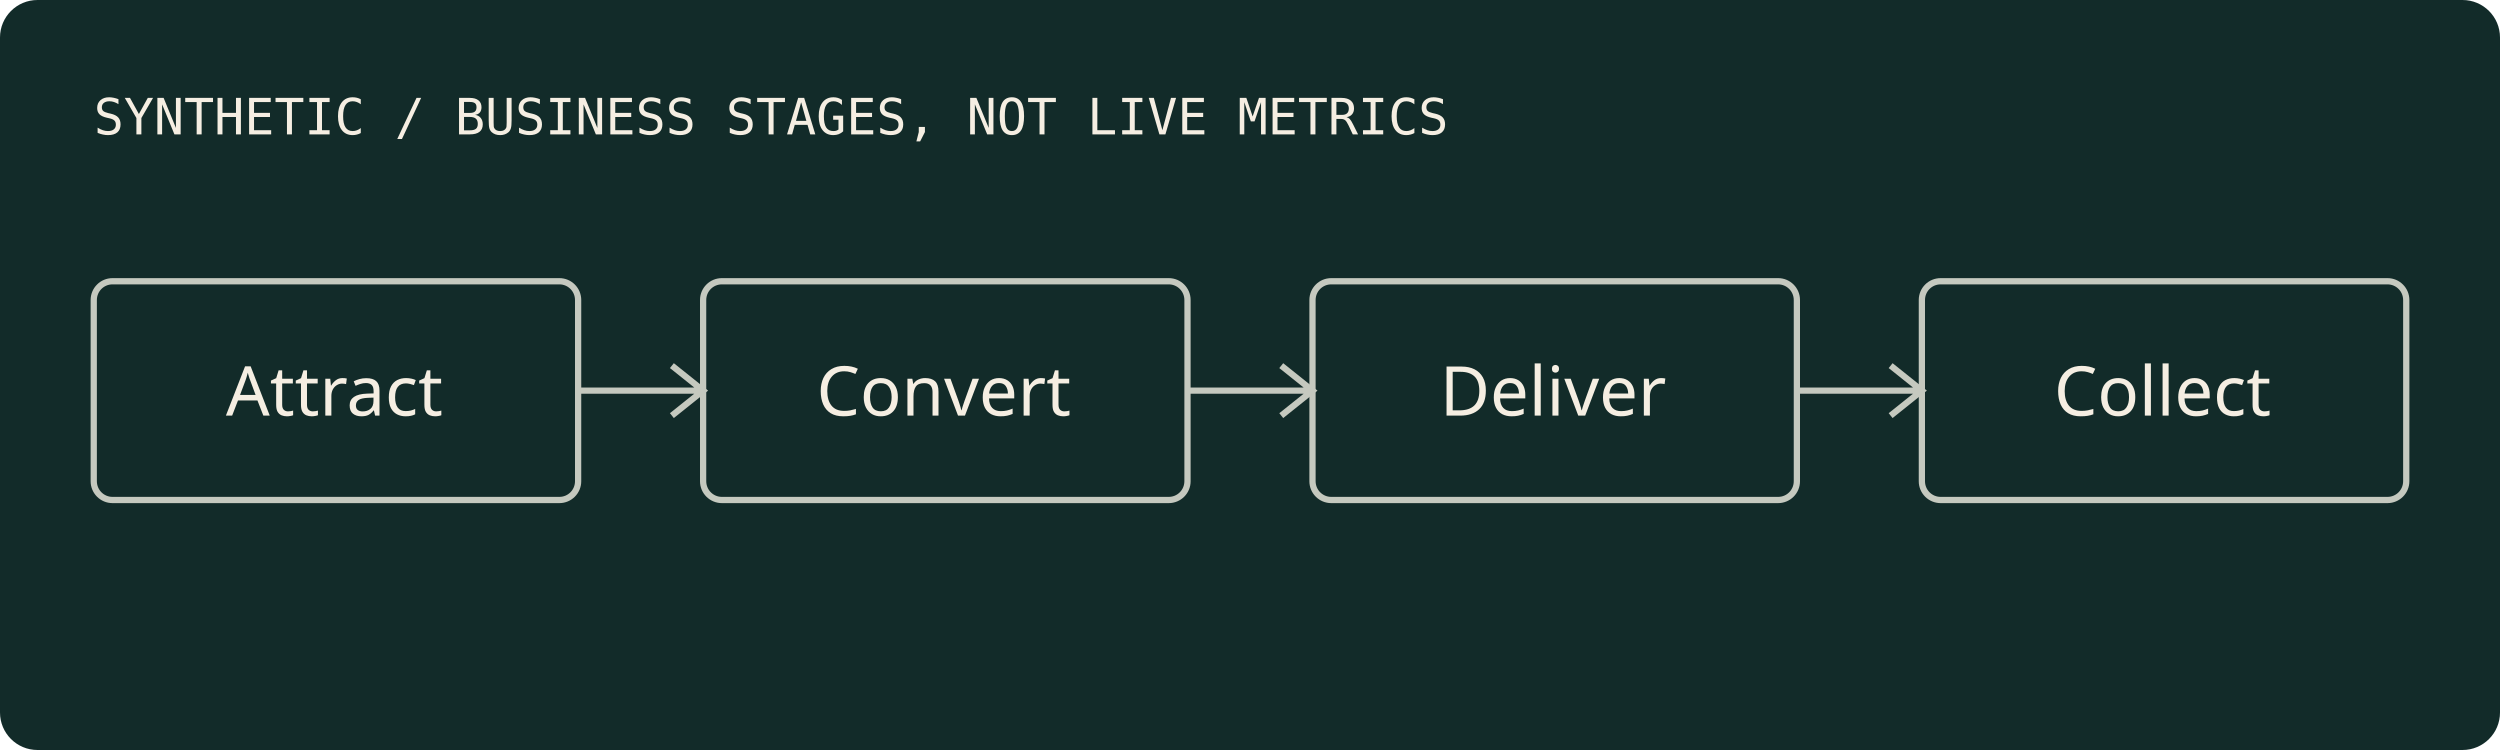
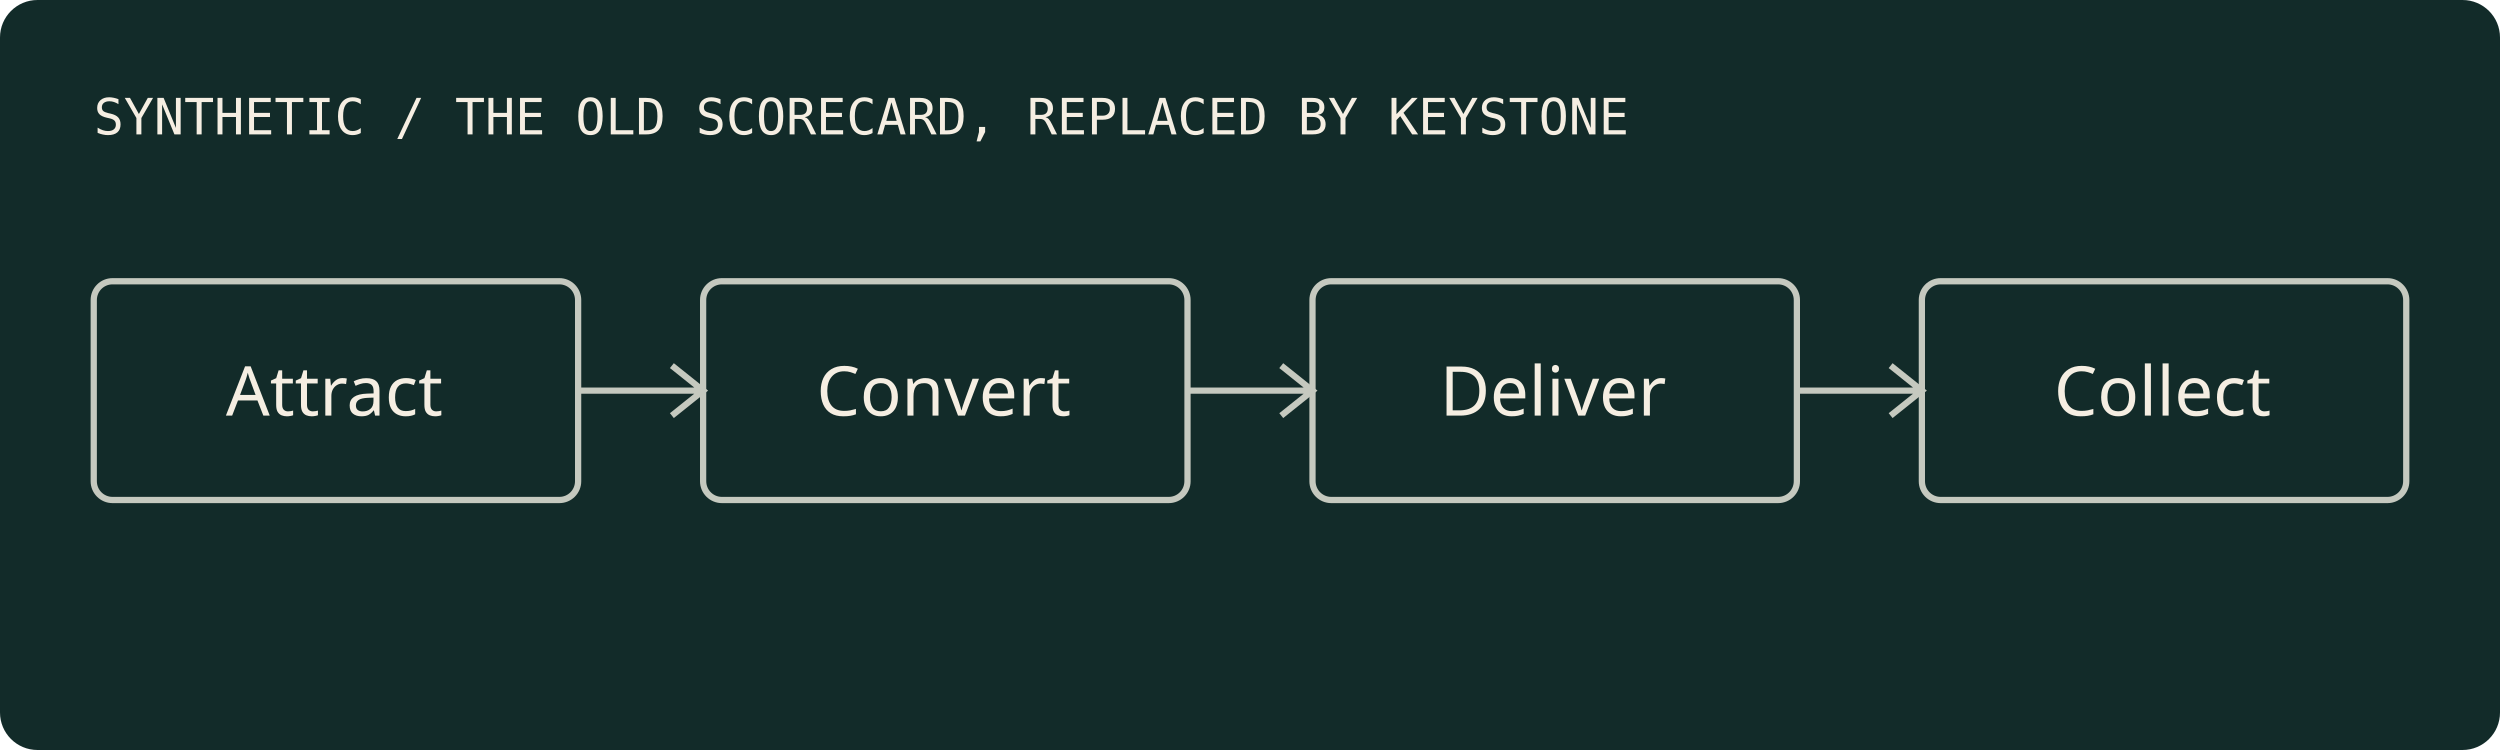
<svg xmlns="http://www.w3.org/2000/svg" viewBox="0 0 800 240" role="img" aria-labelledby="title desc">
  <rect width="800" height="240" rx="12" fill="#122b29" />
  <g fill="none" stroke="#c5c9bf" stroke-width="2">
    <rect x="30" y="90" width="155" height="70" rx="6" />
    <rect x="225" y="90" width="155" height="70" rx="6" />
    <rect x="420" y="90" width="155" height="70" rx="6" />
    <rect x="615" y="90" width="155" height="70" rx="6" />
    <path d="M185 125h40m-10-8 10 8-10 8M380 125h40m-10-8 10 8-10 8M575 125h40m-10-8 10 8-10 8" />
  </g>
  <g fill="#f5eee2" font-family="sans-serif" font-size="22" text-anchor="middle">
    <text x="107" y="133">Attract</text>
    <text x="302" y="133">Convert</text>
    <text x="497" y="133">Deliver</text>
    <text x="692" y="133">Collect</text>
  </g>
-   <text x="30" y="43" fill="#f5eee2" font-family="monospace" font-size="16">SYNTHETIC / BUSINESS STAGES, NOT LIVE METRICS</text>
+   <text x="30" y="43" fill="#f5eee2" font-family="monospace" font-size="16">SYNTHETIC / THE OLD SCORECARD, REPLACED BY KEYSTONE</text>
</svg>
